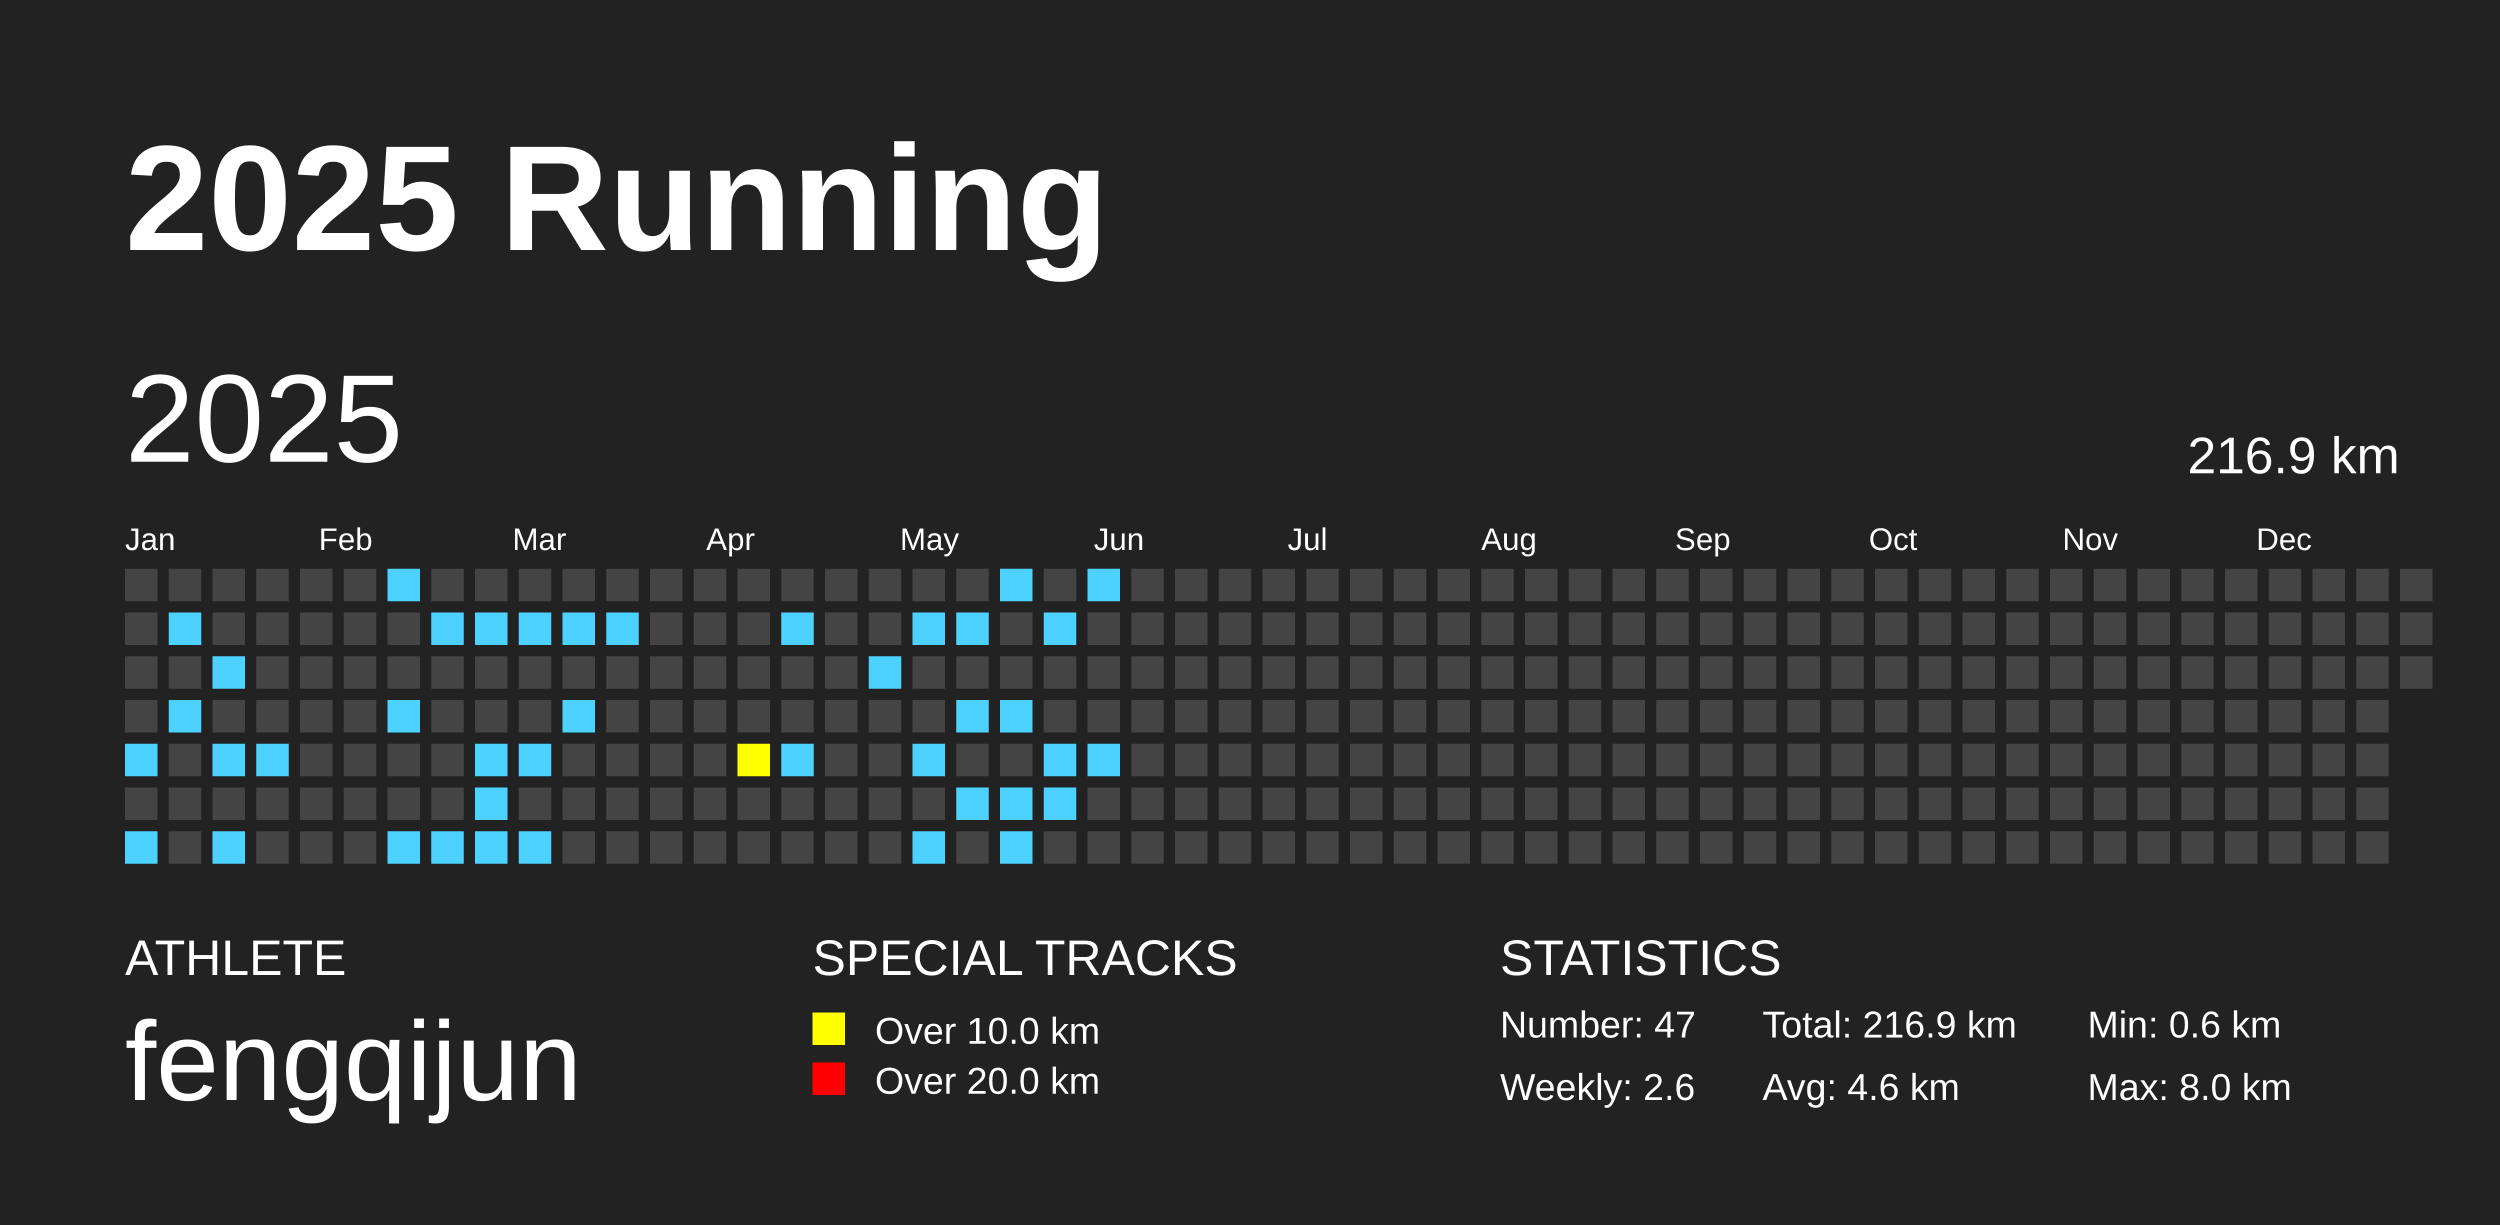
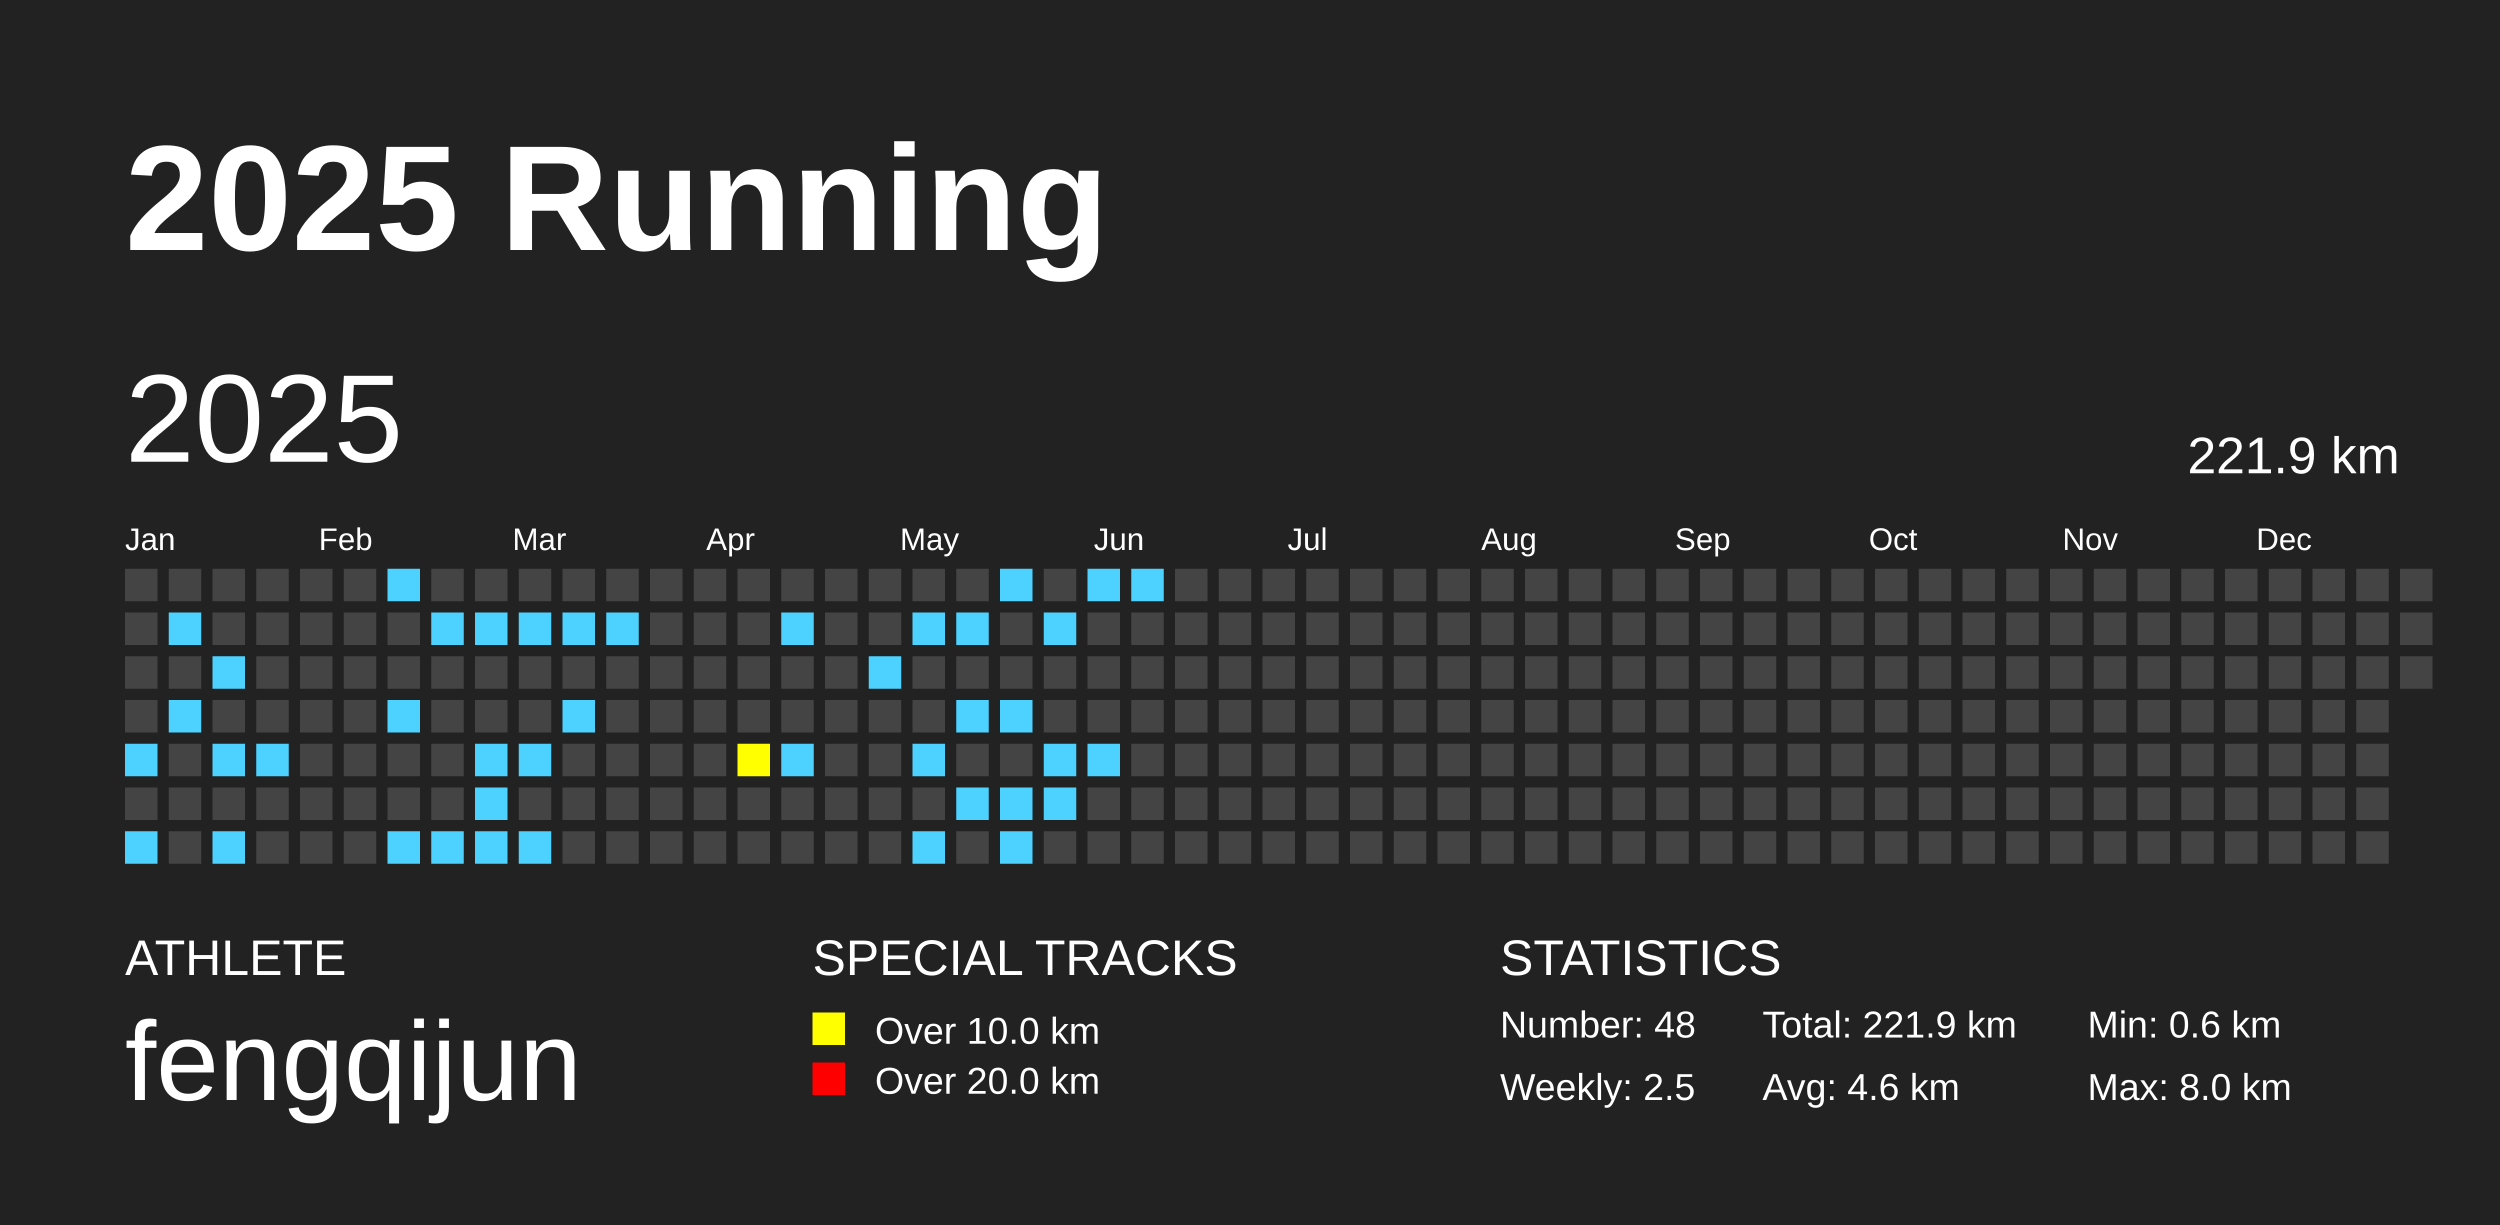
<svg xmlns="http://www.w3.org/2000/svg" baseProfile="full" height="98mm" version="1.1" viewBox="0,0,200,98" width="200mm">
  <defs />
  <rect fill="#222222" height="98" width="200" x="0" y="0" />
  <text fill="#FFFFFF" style="font-size:12px; font-family:Arial; font-weight:bold;" x="10" y="20">2025 Running</text>
  <text fill="#FFFFFF" style="font-size:4px; font-family:Arial" x="10" y="78">ATHLETE</text>
  <text fill="#FFFFFF" style="font-size:9px; font-family:Arial" x="10" y="88">fengqijun</text>
  <text fill="#FFFFFF" style="font-size:4px; font-family:Arial" x="65" y="78">SPECIAL TRACKS</text>
  <rect fill="yellow" height="2.6" width="2.6" x="65" y="81" />
  <text fill="#FFFFFF" style="font-size:3px; font-family:Arial" x="70" y="83.5">Over 10.0 km</text>
  <rect fill="red" height="2.6" width="2.6" x="65" y="85" />
  <text fill="#FFFFFF" style="font-size:3px; font-family:Arial" x="70" y="87.5">Over 20.0 km</text>
  <text fill="#FFFFFF" style="font-size:4px; font-family:Arial" x="120" y="78">STATISTICS</text>
-   <text fill="#FFFFFF" style="font-size:3px; font-family:Arial" x="120" y="83">Number: 47</text>
-   <text fill="#FFFFFF" style="font-size:3px; font-family:Arial" x="120" y="88">Weekly: 2.6</text>
-   <text fill="#FFFFFF" style="font-size:3px; font-family:Arial" x="141" y="83">Total: 216.9 km</text>
+   <text fill="#FFFFFF" style="font-size:3px; font-family:Arial" x="120" y="83">Number: 48</text>
+   <text fill="#FFFFFF" style="font-size:3px; font-family:Arial" x="120" y="88">Weekly: 2.5</text>
+   <text fill="#FFFFFF" style="font-size:3px; font-family:Arial" x="141" y="83">Total: 221.9 km</text>
  <text fill="#FFFFFF" style="font-size:3px; font-family:Arial" x="141" y="88">Avg: 4.6 km</text>
  <text fill="#FFFFFF" style="font-size:3px; font-family:Arial" x="167" y="83">Min: 0.6 km</text>
  <text fill="#FFFFFF" style="font-size:3px; font-family:Arial" x="167" y="88">Max: 8.0 km</text>
  <text dominant-baseline="hanging" fill="#FFFFFF" style="font-size:10.0px; font-family:Arial;" x="10" y="30">2025</text>
-   <text dominant-baseline="hanging" fill="#FFFFFF" style="font-size:4.125px; font-family:Arial;" x="175" y="35">216.9 km</text>
+   <text dominant-baseline="hanging" fill="#FFFFFF" style="font-size:4.125px; font-family:Arial;" x="175" y="35">221.9 km</text>
  <text fill="#FFFFFF" style="font-size:2.5px; font-family:Arial" x="10.0" y="44">Jan</text>
  <text fill="#FFFFFF" style="font-size:2.5px; font-family:Arial" x="25.5" y="44">Feb</text>
  <text fill="#FFFFFF" style="font-size:2.5px; font-family:Arial" x="41.0" y="44">Mar</text>
  <text fill="#FFFFFF" style="font-size:2.5px; font-family:Arial" x="56.5" y="44">Apr</text>
  <text fill="#FFFFFF" style="font-size:2.5px; font-family:Arial" x="72.0" y="44">May</text>
  <text fill="#FFFFFF" style="font-size:2.5px; font-family:Arial" x="87.5" y="44">Jun</text>
  <text fill="#FFFFFF" style="font-size:2.5px; font-family:Arial" x="103.0" y="44">Jul</text>
  <text fill="#FFFFFF" style="font-size:2.5px; font-family:Arial" x="118.5" y="44">Aug</text>
  <text fill="#FFFFFF" style="font-size:2.5px; font-family:Arial" x="134.0" y="44">Sep</text>
  <text fill="#FFFFFF" style="font-size:2.5px; font-family:Arial" x="149.5" y="44">Oct</text>
  <text fill="#FFFFFF" style="font-size:2.5px; font-family:Arial" x="165.0" y="44">Nov</text>
  <text fill="#FFFFFF" style="font-size:2.5px; font-family:Arial" x="180.5" y="44">Dec</text>
  <rect fill="#444444" height="2.6" width="2.6" x="10.0" y="45.5" />
  <rect fill="#444444" height="2.6" width="2.6" x="10.0" y="49.0" />
  <rect fill="#444444" height="2.6" width="2.6" x="10.0" y="52.5" />
  <rect fill="#444444" height="2.6" width="2.6" x="10.0" y="56.0" />
  <rect fill="#4DD2FF" height="2.6" width="2.6" x="10.0" y="59.5" />
  <rect fill="#444444" height="2.6" width="2.6" x="10.0" y="63.0" />
  <rect fill="#4DD2FF" height="2.6" width="2.6" x="10.0" y="66.5" />
  <rect fill="#444444" height="2.6" width="2.6" x="13.5" y="45.5" />
  <rect fill="#4DD2FF" height="2.6" width="2.6" x="13.5" y="49.0" />
  <rect fill="#444444" height="2.6" width="2.6" x="13.5" y="52.5" />
  <rect fill="#4DD2FF" height="2.6" width="2.6" x="13.5" y="56.0" />
  <rect fill="#444444" height="2.6" width="2.6" x="13.5" y="59.5" />
  <rect fill="#444444" height="2.6" width="2.6" x="13.5" y="63.0" />
  <rect fill="#444444" height="2.6" width="2.6" x="13.5" y="66.5" />
  <rect fill="#444444" height="2.6" width="2.6" x="17.0" y="45.5" />
  <rect fill="#444444" height="2.6" width="2.6" x="17.0" y="49.0" />
  <rect fill="#4DD2FF" height="2.6" width="2.6" x="17.0" y="52.5" />
  <rect fill="#444444" height="2.6" width="2.6" x="17.0" y="56.0" />
  <rect fill="#4DD2FF" height="2.6" width="2.6" x="17.0" y="59.5" />
  <rect fill="#444444" height="2.6" width="2.6" x="17.0" y="63.0" />
  <rect fill="#4DD2FF" height="2.6" width="2.6" x="17.0" y="66.5" />
  <rect fill="#444444" height="2.6" width="2.6" x="20.5" y="45.5" />
  <rect fill="#444444" height="2.6" width="2.6" x="20.5" y="49.0" />
  <rect fill="#444444" height="2.6" width="2.6" x="20.5" y="52.5" />
  <rect fill="#444444" height="2.6" width="2.6" x="20.5" y="56.0" />
  <rect fill="#4DD2FF" height="2.6" width="2.6" x="20.5" y="59.5" />
  <rect fill="#444444" height="2.6" width="2.6" x="20.5" y="63.0" />
  <rect fill="#444444" height="2.6" width="2.6" x="20.5" y="66.5" />
  <rect fill="#444444" height="2.6" width="2.6" x="24.0" y="45.5" />
  <rect fill="#444444" height="2.6" width="2.6" x="24.0" y="49.0" />
  <rect fill="#444444" height="2.6" width="2.6" x="24.0" y="52.5" />
  <rect fill="#444444" height="2.6" width="2.6" x="24.0" y="56.0" />
  <rect fill="#444444" height="2.6" width="2.6" x="24.0" y="59.5" />
  <rect fill="#444444" height="2.6" width="2.6" x="24.0" y="63.0" />
  <rect fill="#444444" height="2.6" width="2.6" x="24.0" y="66.5" />
  <rect fill="#444444" height="2.6" width="2.6" x="27.5" y="45.5" />
  <rect fill="#444444" height="2.6" width="2.6" x="27.5" y="49.0" />
  <rect fill="#444444" height="2.6" width="2.6" x="27.5" y="52.5" />
  <rect fill="#444444" height="2.6" width="2.6" x="27.5" y="56.0" />
  <rect fill="#444444" height="2.6" width="2.6" x="27.5" y="59.5" />
  <rect fill="#444444" height="2.6" width="2.6" x="27.5" y="63.0" />
  <rect fill="#444444" height="2.6" width="2.6" x="27.5" y="66.5" />
  <rect fill="#4DD2FF" height="2.6" width="2.6" x="31.0" y="45.5" />
  <rect fill="#444444" height="2.6" width="2.6" x="31.0" y="49.0" />
  <rect fill="#444444" height="2.6" width="2.6" x="31.0" y="52.5" />
  <rect fill="#4DD2FF" height="2.6" width="2.6" x="31.0" y="56.0" />
  <rect fill="#444444" height="2.6" width="2.6" x="31.0" y="59.5" />
  <rect fill="#444444" height="2.6" width="2.6" x="31.0" y="63.0" />
  <rect fill="#4DD2FF" height="2.6" width="2.6" x="31.0" y="66.5" />
  <rect fill="#444444" height="2.6" width="2.6" x="34.5" y="45.5" />
  <rect fill="#4DD2FF" height="2.6" width="2.6" x="34.5" y="49.0" />
  <rect fill="#444444" height="2.6" width="2.6" x="34.5" y="52.5" />
  <rect fill="#444444" height="2.6" width="2.6" x="34.5" y="56.0" />
  <rect fill="#444444" height="2.6" width="2.6" x="34.5" y="59.5" />
  <rect fill="#444444" height="2.6" width="2.6" x="34.5" y="63.0" />
  <rect fill="#4DD2FF" height="2.6" width="2.6" x="34.5" y="66.5" />
  <rect fill="#444444" height="2.6" width="2.6" x="38.0" y="45.5" />
  <rect fill="#4DD2FF" height="2.6" width="2.6" x="38.0" y="49.0" />
  <rect fill="#444444" height="2.6" width="2.6" x="38.0" y="52.5" />
  <rect fill="#444444" height="2.6" width="2.6" x="38.0" y="56.0" />
  <rect fill="#4DD2FF" height="2.6" width="2.6" x="38.0" y="59.5" />
  <rect fill="#4DD2FF" height="2.6" width="2.6" x="38.0" y="63.0" />
  <rect fill="#4DD2FF" height="2.6" width="2.6" x="38.0" y="66.5" />
  <rect fill="#444444" height="2.6" width="2.6" x="41.5" y="45.5" />
  <rect fill="#4DD2FF" height="2.6" width="2.6" x="41.5" y="49.0" />
  <rect fill="#444444" height="2.6" width="2.6" x="41.5" y="52.5" />
  <rect fill="#444444" height="2.6" width="2.6" x="41.5" y="56.0" />
  <rect fill="#4DD2FF" height="2.6" width="2.6" x="41.5" y="59.5" />
  <rect fill="#444444" height="2.6" width="2.6" x="41.5" y="63.0" />
  <rect fill="#4DD2FF" height="2.6" width="2.6" x="41.5" y="66.5" />
  <rect fill="#444444" height="2.6" width="2.6" x="45.0" y="45.5" />
  <rect fill="#4DD2FF" height="2.6" width="2.6" x="45.0" y="49.0" />
  <rect fill="#444444" height="2.6" width="2.6" x="45.0" y="52.5" />
  <rect fill="#4DD2FF" height="2.6" width="2.6" x="45.0" y="56.0" />
  <rect fill="#444444" height="2.6" width="2.6" x="45.0" y="59.5" />
  <rect fill="#444444" height="2.6" width="2.6" x="45.0" y="63.0" />
  <rect fill="#444444" height="2.6" width="2.6" x="45.0" y="66.5" />
  <rect fill="#444444" height="2.6" width="2.6" x="48.5" y="45.5" />
  <rect fill="#4DD2FF" height="2.6" width="2.6" x="48.5" y="49.0" />
  <rect fill="#444444" height="2.6" width="2.6" x="48.5" y="52.5" />
  <rect fill="#444444" height="2.6" width="2.6" x="48.5" y="56.0" />
  <rect fill="#444444" height="2.6" width="2.6" x="48.5" y="59.5" />
  <rect fill="#444444" height="2.6" width="2.6" x="48.5" y="63.0" />
  <rect fill="#444444" height="2.6" width="2.6" x="48.5" y="66.5" />
  <rect fill="#444444" height="2.6" width="2.6" x="52.0" y="45.5" />
  <rect fill="#444444" height="2.6" width="2.6" x="52.0" y="49.0" />
  <rect fill="#444444" height="2.6" width="2.6" x="52.0" y="52.5" />
  <rect fill="#444444" height="2.6" width="2.6" x="52.0" y="56.0" />
  <rect fill="#444444" height="2.6" width="2.6" x="52.0" y="59.5" />
  <rect fill="#444444" height="2.6" width="2.6" x="52.0" y="63.0" />
  <rect fill="#444444" height="2.6" width="2.6" x="52.0" y="66.5" />
  <rect fill="#444444" height="2.6" width="2.6" x="55.5" y="45.5" />
  <rect fill="#444444" height="2.6" width="2.6" x="55.5" y="49.0" />
  <rect fill="#444444" height="2.6" width="2.6" x="55.5" y="52.5" />
  <rect fill="#444444" height="2.6" width="2.6" x="55.5" y="56.0" />
  <rect fill="#444444" height="2.6" width="2.6" x="55.5" y="59.5" />
  <rect fill="#444444" height="2.6" width="2.6" x="55.5" y="63.0" />
  <rect fill="#444444" height="2.6" width="2.6" x="55.5" y="66.5" />
  <rect fill="#444444" height="2.6" width="2.6" x="59.0" y="45.5" />
  <rect fill="#444444" height="2.6" width="2.6" x="59.0" y="49.0" />
  <rect fill="#444444" height="2.6" width="2.6" x="59.0" y="52.5" />
  <rect fill="#444444" height="2.6" width="2.6" x="59.0" y="56.0" />
  <rect fill="yellow" height="2.6" width="2.6" x="59.0" y="59.5" />
  <rect fill="#444444" height="2.6" width="2.6" x="59.0" y="63.0" />
  <rect fill="#444444" height="2.6" width="2.6" x="59.0" y="66.5" />
  <rect fill="#444444" height="2.6" width="2.6" x="62.5" y="45.5" />
  <rect fill="#4DD2FF" height="2.6" width="2.6" x="62.5" y="49.0" />
  <rect fill="#444444" height="2.6" width="2.6" x="62.5" y="52.5" />
  <rect fill="#444444" height="2.6" width="2.6" x="62.5" y="56.0" />
  <rect fill="#4DD2FF" height="2.6" width="2.6" x="62.5" y="59.5" />
  <rect fill="#444444" height="2.6" width="2.6" x="62.5" y="63.0" />
  <rect fill="#444444" height="2.6" width="2.6" x="62.5" y="66.5" />
  <rect fill="#444444" height="2.6" width="2.6" x="66.0" y="45.5" />
  <rect fill="#444444" height="2.6" width="2.6" x="66.0" y="49.0" />
  <rect fill="#444444" height="2.6" width="2.6" x="66.0" y="52.5" />
  <rect fill="#444444" height="2.6" width="2.6" x="66.0" y="56.0" />
  <rect fill="#444444" height="2.6" width="2.6" x="66.0" y="59.5" />
  <rect fill="#444444" height="2.6" width="2.6" x="66.0" y="63.0" />
  <rect fill="#444444" height="2.6" width="2.6" x="66.0" y="66.5" />
  <rect fill="#444444" height="2.6" width="2.6" x="69.5" y="45.5" />
  <rect fill="#444444" height="2.6" width="2.6" x="69.5" y="49.0" />
  <rect fill="#4DD2FF" height="2.6" width="2.6" x="69.5" y="52.5" />
  <rect fill="#444444" height="2.6" width="2.6" x="69.5" y="56.0" />
  <rect fill="#444444" height="2.6" width="2.6" x="69.5" y="59.5" />
  <rect fill="#444444" height="2.6" width="2.6" x="69.5" y="63.0" />
  <rect fill="#444444" height="2.6" width="2.6" x="69.5" y="66.5" />
  <rect fill="#444444" height="2.6" width="2.6" x="73.0" y="45.5" />
  <rect fill="#4DD2FF" height="2.6" width="2.6" x="73.0" y="49.0" />
  <rect fill="#444444" height="2.6" width="2.6" x="73.0" y="52.5" />
  <rect fill="#444444" height="2.6" width="2.6" x="73.0" y="56.0" />
  <rect fill="#4DD2FF" height="2.6" width="2.6" x="73.0" y="59.5" />
  <rect fill="#444444" height="2.6" width="2.6" x="73.0" y="63.0" />
  <rect fill="#4DD2FF" height="2.6" width="2.6" x="73.0" y="66.5" />
  <rect fill="#444444" height="2.6" width="2.6" x="76.5" y="45.5" />
  <rect fill="#4DD2FF" height="2.6" width="2.6" x="76.5" y="49.0" />
  <rect fill="#444444" height="2.6" width="2.6" x="76.5" y="52.5" />
  <rect fill="#4DD2FF" height="2.6" width="2.6" x="76.5" y="56.0" />
  <rect fill="#444444" height="2.6" width="2.6" x="76.5" y="59.5" />
  <rect fill="#4DD2FF" height="2.6" width="2.6" x="76.5" y="63.0" />
  <rect fill="#444444" height="2.6" width="2.6" x="76.5" y="66.5" />
  <rect fill="#4DD2FF" height="2.6" width="2.6" x="80.0" y="45.5" />
  <rect fill="#444444" height="2.6" width="2.6" x="80.0" y="49.0" />
  <rect fill="#444444" height="2.6" width="2.6" x="80.0" y="52.5" />
  <rect fill="#4DD2FF" height="2.6" width="2.6" x="80.0" y="56.0" />
  <rect fill="#444444" height="2.6" width="2.6" x="80.0" y="59.5" />
  <rect fill="#4DD2FF" height="2.6" width="2.6" x="80.0" y="63.0" />
  <rect fill="#4DD2FF" height="2.6" width="2.6" x="80.0" y="66.5" />
  <rect fill="#444444" height="2.6" width="2.6" x="83.5" y="45.5" />
  <rect fill="#4DD2FF" height="2.6" width="2.6" x="83.5" y="49.0" />
  <rect fill="#444444" height="2.6" width="2.6" x="83.5" y="52.5" />
  <rect fill="#444444" height="2.6" width="2.6" x="83.5" y="56.0" />
  <rect fill="#4DD2FF" height="2.6" width="2.6" x="83.5" y="59.5" />
  <rect fill="#4DD2FF" height="2.6" width="2.6" x="83.5" y="63.0" />
  <rect fill="#444444" height="2.6" width="2.6" x="83.5" y="66.5" />
  <rect fill="#4DD2FF" height="2.6" width="2.6" x="87.0" y="45.5" />
  <rect fill="#444444" height="2.6" width="2.6" x="87.0" y="49.0" />
  <rect fill="#444444" height="2.6" width="2.6" x="87.0" y="52.5" />
  <rect fill="#444444" height="2.6" width="2.6" x="87.0" y="56.0" />
  <rect fill="#4DD2FF" height="2.6" width="2.6" x="87.0" y="59.5" />
  <rect fill="#444444" height="2.6" width="2.6" x="87.0" y="63.0" />
  <rect fill="#444444" height="2.6" width="2.6" x="87.0" y="66.5" />
-   <rect fill="#444444" height="2.6" width="2.6" x="90.5" y="45.5" />
+   <rect fill="#4DD2FF" height="2.6" width="2.6" x="90.5" y="45.5" />
  <rect fill="#444444" height="2.6" width="2.6" x="90.5" y="49.0" />
  <rect fill="#444444" height="2.6" width="2.6" x="90.5" y="52.5" />
  <rect fill="#444444" height="2.6" width="2.6" x="90.5" y="56.0" />
  <rect fill="#444444" height="2.6" width="2.6" x="90.5" y="59.5" />
  <rect fill="#444444" height="2.6" width="2.6" x="90.5" y="63.0" />
  <rect fill="#444444" height="2.6" width="2.6" x="90.5" y="66.5" />
  <rect fill="#444444" height="2.6" width="2.6" x="94.0" y="45.5" />
  <rect fill="#444444" height="2.6" width="2.6" x="94.0" y="49.0" />
  <rect fill="#444444" height="2.6" width="2.6" x="94.0" y="52.5" />
  <rect fill="#444444" height="2.6" width="2.6" x="94.0" y="56.0" />
  <rect fill="#444444" height="2.6" width="2.6" x="94.0" y="59.5" />
  <rect fill="#444444" height="2.6" width="2.6" x="94.0" y="63.0" />
  <rect fill="#444444" height="2.6" width="2.6" x="94.0" y="66.5" />
  <rect fill="#444444" height="2.6" width="2.6" x="97.5" y="45.5" />
  <rect fill="#444444" height="2.6" width="2.6" x="97.5" y="49.0" />
  <rect fill="#444444" height="2.6" width="2.6" x="97.5" y="52.5" />
  <rect fill="#444444" height="2.6" width="2.6" x="97.5" y="56.0" />
  <rect fill="#444444" height="2.6" width="2.6" x="97.5" y="59.5" />
  <rect fill="#444444" height="2.6" width="2.6" x="97.5" y="63.0" />
  <rect fill="#444444" height="2.6" width="2.6" x="97.5" y="66.5" />
  <rect fill="#444444" height="2.6" width="2.6" x="101.0" y="45.5" />
  <rect fill="#444444" height="2.6" width="2.6" x="101.0" y="49.0" />
  <rect fill="#444444" height="2.6" width="2.6" x="101.0" y="52.5" />
  <rect fill="#444444" height="2.6" width="2.6" x="101.0" y="56.0" />
  <rect fill="#444444" height="2.6" width="2.6" x="101.0" y="59.5" />
  <rect fill="#444444" height="2.6" width="2.6" x="101.0" y="63.0" />
  <rect fill="#444444" height="2.6" width="2.6" x="101.0" y="66.5" />
  <rect fill="#444444" height="2.6" width="2.6" x="104.5" y="45.5" />
  <rect fill="#444444" height="2.6" width="2.6" x="104.5" y="49.0" />
  <rect fill="#444444" height="2.6" width="2.6" x="104.5" y="52.5" />
  <rect fill="#444444" height="2.6" width="2.6" x="104.5" y="56.0" />
  <rect fill="#444444" height="2.6" width="2.6" x="104.5" y="59.5" />
  <rect fill="#444444" height="2.6" width="2.6" x="104.5" y="63.0" />
  <rect fill="#444444" height="2.6" width="2.6" x="104.5" y="66.5" />
  <rect fill="#444444" height="2.6" width="2.6" x="108.0" y="45.5" />
  <rect fill="#444444" height="2.6" width="2.6" x="108.0" y="49.0" />
  <rect fill="#444444" height="2.6" width="2.6" x="108.0" y="52.5" />
  <rect fill="#444444" height="2.6" width="2.6" x="108.0" y="56.0" />
  <rect fill="#444444" height="2.6" width="2.6" x="108.0" y="59.5" />
  <rect fill="#444444" height="2.6" width="2.6" x="108.0" y="63.0" />
  <rect fill="#444444" height="2.6" width="2.6" x="108.0" y="66.5" />
  <rect fill="#444444" height="2.6" width="2.6" x="111.5" y="45.5" />
  <rect fill="#444444" height="2.6" width="2.6" x="111.5" y="49.0" />
  <rect fill="#444444" height="2.6" width="2.6" x="111.5" y="52.5" />
  <rect fill="#444444" height="2.6" width="2.6" x="111.5" y="56.0" />
  <rect fill="#444444" height="2.6" width="2.6" x="111.5" y="59.5" />
  <rect fill="#444444" height="2.6" width="2.6" x="111.5" y="63.0" />
  <rect fill="#444444" height="2.6" width="2.6" x="111.5" y="66.5" />
  <rect fill="#444444" height="2.6" width="2.6" x="115.0" y="45.5" />
  <rect fill="#444444" height="2.6" width="2.6" x="115.0" y="49.0" />
  <rect fill="#444444" height="2.6" width="2.6" x="115.0" y="52.5" />
  <rect fill="#444444" height="2.6" width="2.6" x="115.0" y="56.0" />
  <rect fill="#444444" height="2.6" width="2.6" x="115.0" y="59.5" />
  <rect fill="#444444" height="2.6" width="2.6" x="115.0" y="63.0" />
  <rect fill="#444444" height="2.6" width="2.6" x="115.0" y="66.5" />
  <rect fill="#444444" height="2.6" width="2.6" x="118.5" y="45.5" />
  <rect fill="#444444" height="2.6" width="2.6" x="118.5" y="49.0" />
  <rect fill="#444444" height="2.6" width="2.6" x="118.5" y="52.5" />
  <rect fill="#444444" height="2.6" width="2.6" x="118.5" y="56.0" />
  <rect fill="#444444" height="2.6" width="2.6" x="118.5" y="59.5" />
  <rect fill="#444444" height="2.6" width="2.6" x="118.5" y="63.0" />
  <rect fill="#444444" height="2.6" width="2.6" x="118.5" y="66.5" />
  <rect fill="#444444" height="2.6" width="2.6" x="122.0" y="45.5" />
  <rect fill="#444444" height="2.6" width="2.6" x="122.0" y="49.0" />
  <rect fill="#444444" height="2.6" width="2.6" x="122.0" y="52.5" />
  <rect fill="#444444" height="2.6" width="2.6" x="122.0" y="56.0" />
  <rect fill="#444444" height="2.6" width="2.6" x="122.0" y="59.5" />
  <rect fill="#444444" height="2.6" width="2.6" x="122.0" y="63.0" />
  <rect fill="#444444" height="2.6" width="2.6" x="122.0" y="66.5" />
  <rect fill="#444444" height="2.6" width="2.6" x="125.5" y="45.5" />
  <rect fill="#444444" height="2.6" width="2.6" x="125.5" y="49.0" />
  <rect fill="#444444" height="2.6" width="2.6" x="125.5" y="52.5" />
  <rect fill="#444444" height="2.6" width="2.6" x="125.5" y="56.0" />
  <rect fill="#444444" height="2.6" width="2.6" x="125.5" y="59.5" />
  <rect fill="#444444" height="2.6" width="2.6" x="125.5" y="63.0" />
  <rect fill="#444444" height="2.6" width="2.6" x="125.5" y="66.5" />
  <rect fill="#444444" height="2.6" width="2.6" x="129.0" y="45.5" />
  <rect fill="#444444" height="2.6" width="2.6" x="129.0" y="49.0" />
  <rect fill="#444444" height="2.6" width="2.6" x="129.0" y="52.5" />
  <rect fill="#444444" height="2.6" width="2.6" x="129.0" y="56.0" />
  <rect fill="#444444" height="2.6" width="2.6" x="129.0" y="59.5" />
  <rect fill="#444444" height="2.6" width="2.6" x="129.0" y="63.0" />
  <rect fill="#444444" height="2.6" width="2.6" x="129.0" y="66.5" />
  <rect fill="#444444" height="2.6" width="2.6" x="132.5" y="45.5" />
  <rect fill="#444444" height="2.6" width="2.6" x="132.5" y="49.0" />
  <rect fill="#444444" height="2.6" width="2.6" x="132.5" y="52.5" />
  <rect fill="#444444" height="2.6" width="2.6" x="132.5" y="56.0" />
  <rect fill="#444444" height="2.6" width="2.6" x="132.5" y="59.5" />
  <rect fill="#444444" height="2.6" width="2.6" x="132.5" y="63.0" />
  <rect fill="#444444" height="2.6" width="2.6" x="132.5" y="66.5" />
  <rect fill="#444444" height="2.6" width="2.6" x="136.0" y="45.5" />
  <rect fill="#444444" height="2.6" width="2.6" x="136.0" y="49.0" />
  <rect fill="#444444" height="2.6" width="2.6" x="136.0" y="52.5" />
  <rect fill="#444444" height="2.6" width="2.6" x="136.0" y="56.0" />
  <rect fill="#444444" height="2.6" width="2.6" x="136.0" y="59.5" />
  <rect fill="#444444" height="2.6" width="2.6" x="136.0" y="63.0" />
  <rect fill="#444444" height="2.6" width="2.6" x="136.0" y="66.5" />
  <rect fill="#444444" height="2.6" width="2.6" x="139.5" y="45.5" />
  <rect fill="#444444" height="2.6" width="2.6" x="139.5" y="49.0" />
  <rect fill="#444444" height="2.6" width="2.6" x="139.5" y="52.5" />
  <rect fill="#444444" height="2.6" width="2.6" x="139.5" y="56.0" />
  <rect fill="#444444" height="2.6" width="2.6" x="139.5" y="59.5" />
  <rect fill="#444444" height="2.6" width="2.6" x="139.5" y="63.0" />
  <rect fill="#444444" height="2.6" width="2.6" x="139.5" y="66.5" />
  <rect fill="#444444" height="2.6" width="2.6" x="143.0" y="45.5" />
  <rect fill="#444444" height="2.6" width="2.6" x="143.0" y="49.0" />
  <rect fill="#444444" height="2.6" width="2.6" x="143.0" y="52.5" />
  <rect fill="#444444" height="2.6" width="2.6" x="143.0" y="56.0" />
  <rect fill="#444444" height="2.6" width="2.6" x="143.0" y="59.5" />
  <rect fill="#444444" height="2.6" width="2.6" x="143.0" y="63.0" />
  <rect fill="#444444" height="2.6" width="2.6" x="143.0" y="66.5" />
  <rect fill="#444444" height="2.6" width="2.6" x="146.5" y="45.5" />
  <rect fill="#444444" height="2.6" width="2.6" x="146.5" y="49.0" />
  <rect fill="#444444" height="2.6" width="2.6" x="146.5" y="52.5" />
  <rect fill="#444444" height="2.6" width="2.6" x="146.5" y="56.0" />
  <rect fill="#444444" height="2.6" width="2.6" x="146.5" y="59.5" />
  <rect fill="#444444" height="2.6" width="2.6" x="146.5" y="63.0" />
  <rect fill="#444444" height="2.6" width="2.6" x="146.5" y="66.5" />
  <rect fill="#444444" height="2.6" width="2.6" x="150.0" y="45.5" />
  <rect fill="#444444" height="2.6" width="2.6" x="150.0" y="49.0" />
  <rect fill="#444444" height="2.6" width="2.6" x="150.0" y="52.5" />
  <rect fill="#444444" height="2.6" width="2.6" x="150.0" y="56.0" />
  <rect fill="#444444" height="2.6" width="2.6" x="150.0" y="59.5" />
  <rect fill="#444444" height="2.6" width="2.6" x="150.0" y="63.0" />
  <rect fill="#444444" height="2.6" width="2.6" x="150.0" y="66.5" />
  <rect fill="#444444" height="2.6" width="2.6" x="153.5" y="45.5" />
  <rect fill="#444444" height="2.6" width="2.6" x="153.5" y="49.0" />
  <rect fill="#444444" height="2.6" width="2.6" x="153.5" y="52.5" />
  <rect fill="#444444" height="2.6" width="2.6" x="153.5" y="56.0" />
  <rect fill="#444444" height="2.6" width="2.6" x="153.5" y="59.5" />
  <rect fill="#444444" height="2.6" width="2.6" x="153.5" y="63.0" />
  <rect fill="#444444" height="2.6" width="2.6" x="153.5" y="66.5" />
  <rect fill="#444444" height="2.6" width="2.6" x="157.0" y="45.5" />
  <rect fill="#444444" height="2.6" width="2.6" x="157.0" y="49.0" />
  <rect fill="#444444" height="2.6" width="2.6" x="157.0" y="52.5" />
  <rect fill="#444444" height="2.6" width="2.6" x="157.0" y="56.0" />
  <rect fill="#444444" height="2.6" width="2.6" x="157.0" y="59.5" />
  <rect fill="#444444" height="2.6" width="2.6" x="157.0" y="63.0" />
  <rect fill="#444444" height="2.6" width="2.6" x="157.0" y="66.5" />
  <rect fill="#444444" height="2.6" width="2.6" x="160.5" y="45.5" />
  <rect fill="#444444" height="2.6" width="2.6" x="160.5" y="49.0" />
  <rect fill="#444444" height="2.6" width="2.6" x="160.5" y="52.5" />
  <rect fill="#444444" height="2.6" width="2.6" x="160.5" y="56.0" />
  <rect fill="#444444" height="2.6" width="2.6" x="160.5" y="59.5" />
  <rect fill="#444444" height="2.6" width="2.6" x="160.5" y="63.0" />
  <rect fill="#444444" height="2.6" width="2.6" x="160.5" y="66.5" />
  <rect fill="#444444" height="2.6" width="2.6" x="164.0" y="45.5" />
  <rect fill="#444444" height="2.6" width="2.6" x="164.0" y="49.0" />
  <rect fill="#444444" height="2.6" width="2.6" x="164.0" y="52.5" />
  <rect fill="#444444" height="2.6" width="2.6" x="164.0" y="56.0" />
  <rect fill="#444444" height="2.6" width="2.6" x="164.0" y="59.5" />
  <rect fill="#444444" height="2.6" width="2.6" x="164.0" y="63.0" />
  <rect fill="#444444" height="2.6" width="2.6" x="164.0" y="66.5" />
  <rect fill="#444444" height="2.6" width="2.6" x="167.5" y="45.5" />
  <rect fill="#444444" height="2.6" width="2.6" x="167.5" y="49.0" />
  <rect fill="#444444" height="2.6" width="2.6" x="167.5" y="52.5" />
  <rect fill="#444444" height="2.6" width="2.6" x="167.5" y="56.0" />
  <rect fill="#444444" height="2.6" width="2.6" x="167.5" y="59.5" />
  <rect fill="#444444" height="2.6" width="2.6" x="167.5" y="63.0" />
  <rect fill="#444444" height="2.6" width="2.6" x="167.5" y="66.5" />
  <rect fill="#444444" height="2.6" width="2.6" x="171.0" y="45.5" />
  <rect fill="#444444" height="2.6" width="2.6" x="171.0" y="49.0" />
  <rect fill="#444444" height="2.6" width="2.6" x="171.0" y="52.5" />
  <rect fill="#444444" height="2.6" width="2.6" x="171.0" y="56.0" />
  <rect fill="#444444" height="2.6" width="2.6" x="171.0" y="59.5" />
  <rect fill="#444444" height="2.6" width="2.6" x="171.0" y="63.0" />
  <rect fill="#444444" height="2.6" width="2.6" x="171.0" y="66.5" />
  <rect fill="#444444" height="2.6" width="2.6" x="174.5" y="45.5" />
  <rect fill="#444444" height="2.6" width="2.6" x="174.5" y="49.0" />
  <rect fill="#444444" height="2.6" width="2.6" x="174.5" y="52.5" />
  <rect fill="#444444" height="2.6" width="2.6" x="174.5" y="56.0" />
  <rect fill="#444444" height="2.6" width="2.6" x="174.5" y="59.5" />
  <rect fill="#444444" height="2.6" width="2.6" x="174.5" y="63.0" />
  <rect fill="#444444" height="2.6" width="2.6" x="174.5" y="66.5" />
  <rect fill="#444444" height="2.6" width="2.6" x="178.0" y="45.5" />
  <rect fill="#444444" height="2.6" width="2.6" x="178.0" y="49.0" />
  <rect fill="#444444" height="2.6" width="2.6" x="178.0" y="52.5" />
  <rect fill="#444444" height="2.6" width="2.6" x="178.0" y="56.0" />
  <rect fill="#444444" height="2.6" width="2.6" x="178.0" y="59.5" />
  <rect fill="#444444" height="2.6" width="2.6" x="178.0" y="63.0" />
  <rect fill="#444444" height="2.6" width="2.6" x="178.0" y="66.5" />
  <rect fill="#444444" height="2.6" width="2.6" x="181.5" y="45.5" />
  <rect fill="#444444" height="2.6" width="2.6" x="181.5" y="49.0" />
  <rect fill="#444444" height="2.6" width="2.6" x="181.5" y="52.5" />
  <rect fill="#444444" height="2.6" width="2.6" x="181.5" y="56.0" />
  <rect fill="#444444" height="2.6" width="2.6" x="181.5" y="59.5" />
  <rect fill="#444444" height="2.6" width="2.6" x="181.5" y="63.0" />
  <rect fill="#444444" height="2.6" width="2.6" x="181.5" y="66.5" />
  <rect fill="#444444" height="2.6" width="2.6" x="185.0" y="45.5" />
  <rect fill="#444444" height="2.6" width="2.6" x="185.0" y="49.0" />
  <rect fill="#444444" height="2.6" width="2.6" x="185.0" y="52.5" />
  <rect fill="#444444" height="2.6" width="2.6" x="185.0" y="56.0" />
  <rect fill="#444444" height="2.6" width="2.6" x="185.0" y="59.5" />
  <rect fill="#444444" height="2.6" width="2.6" x="185.0" y="63.0" />
  <rect fill="#444444" height="2.6" width="2.6" x="185.0" y="66.5" />
  <rect fill="#444444" height="2.6" width="2.6" x="188.5" y="45.5" />
  <rect fill="#444444" height="2.6" width="2.6" x="188.5" y="49.0" />
  <rect fill="#444444" height="2.6" width="2.6" x="188.5" y="52.5" />
  <rect fill="#444444" height="2.6" width="2.6" x="188.5" y="56.0" />
  <rect fill="#444444" height="2.6" width="2.6" x="188.5" y="59.5" />
  <rect fill="#444444" height="2.6" width="2.6" x="188.5" y="63.0" />
  <rect fill="#444444" height="2.6" width="2.6" x="188.5" y="66.5" />
  <rect fill="#444444" height="2.6" width="2.6" x="192.0" y="45.5" />
  <rect fill="#444444" height="2.6" width="2.6" x="192.0" y="49.0" />
  <rect fill="#444444" height="2.6" width="2.6" x="192.0" y="52.5" />
</svg>
